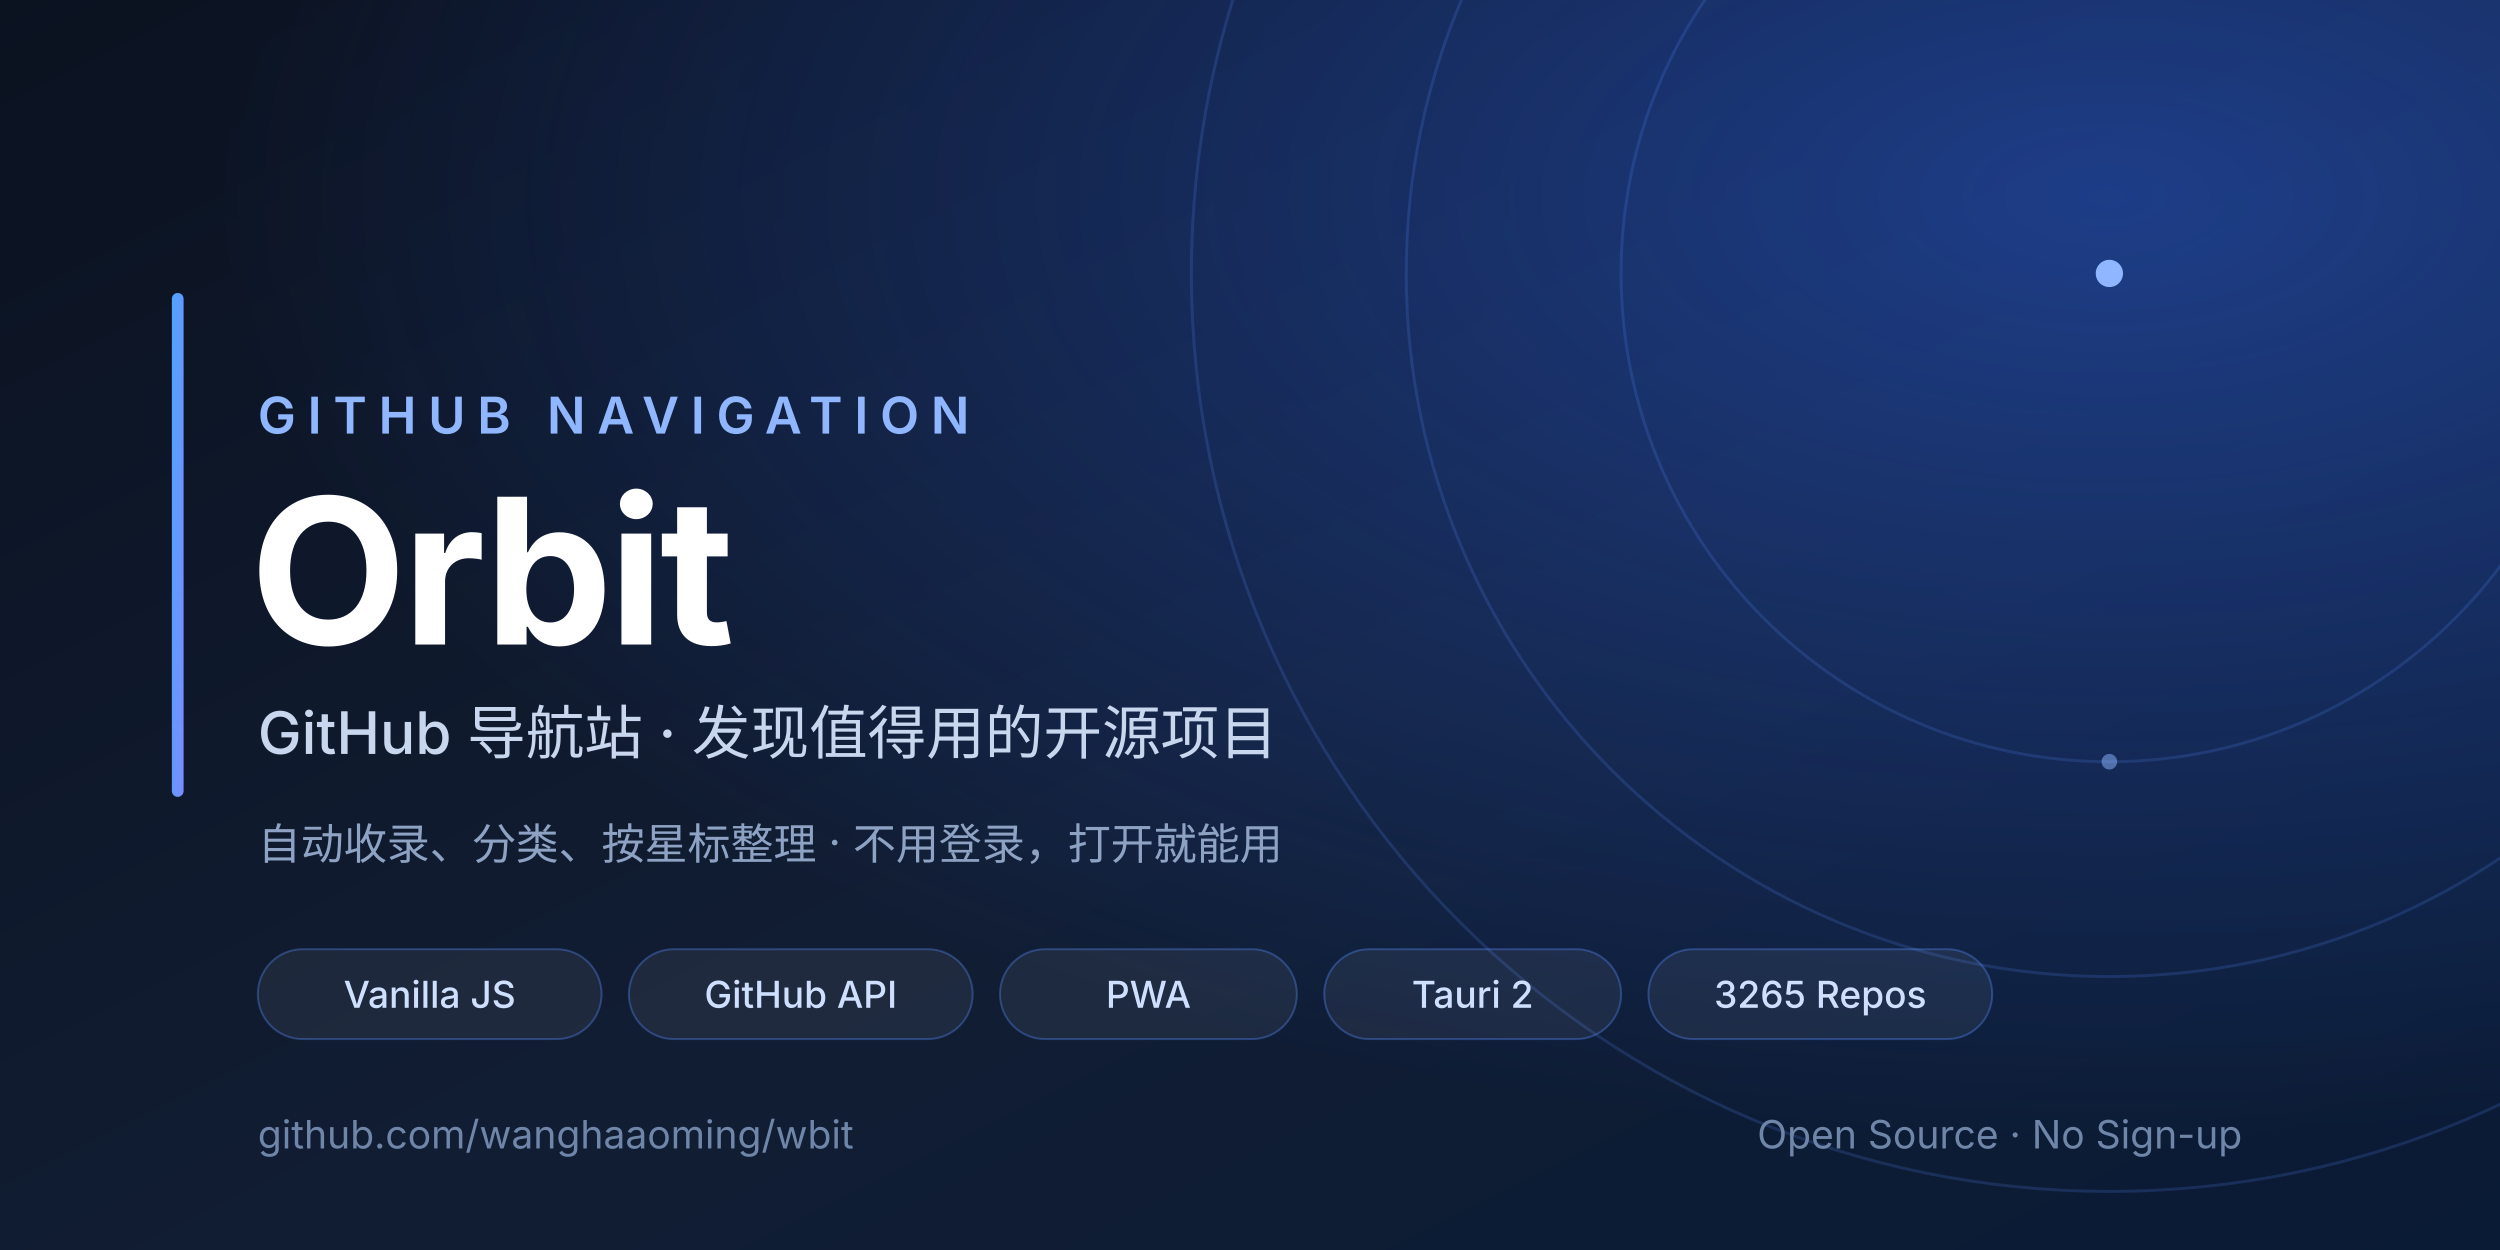
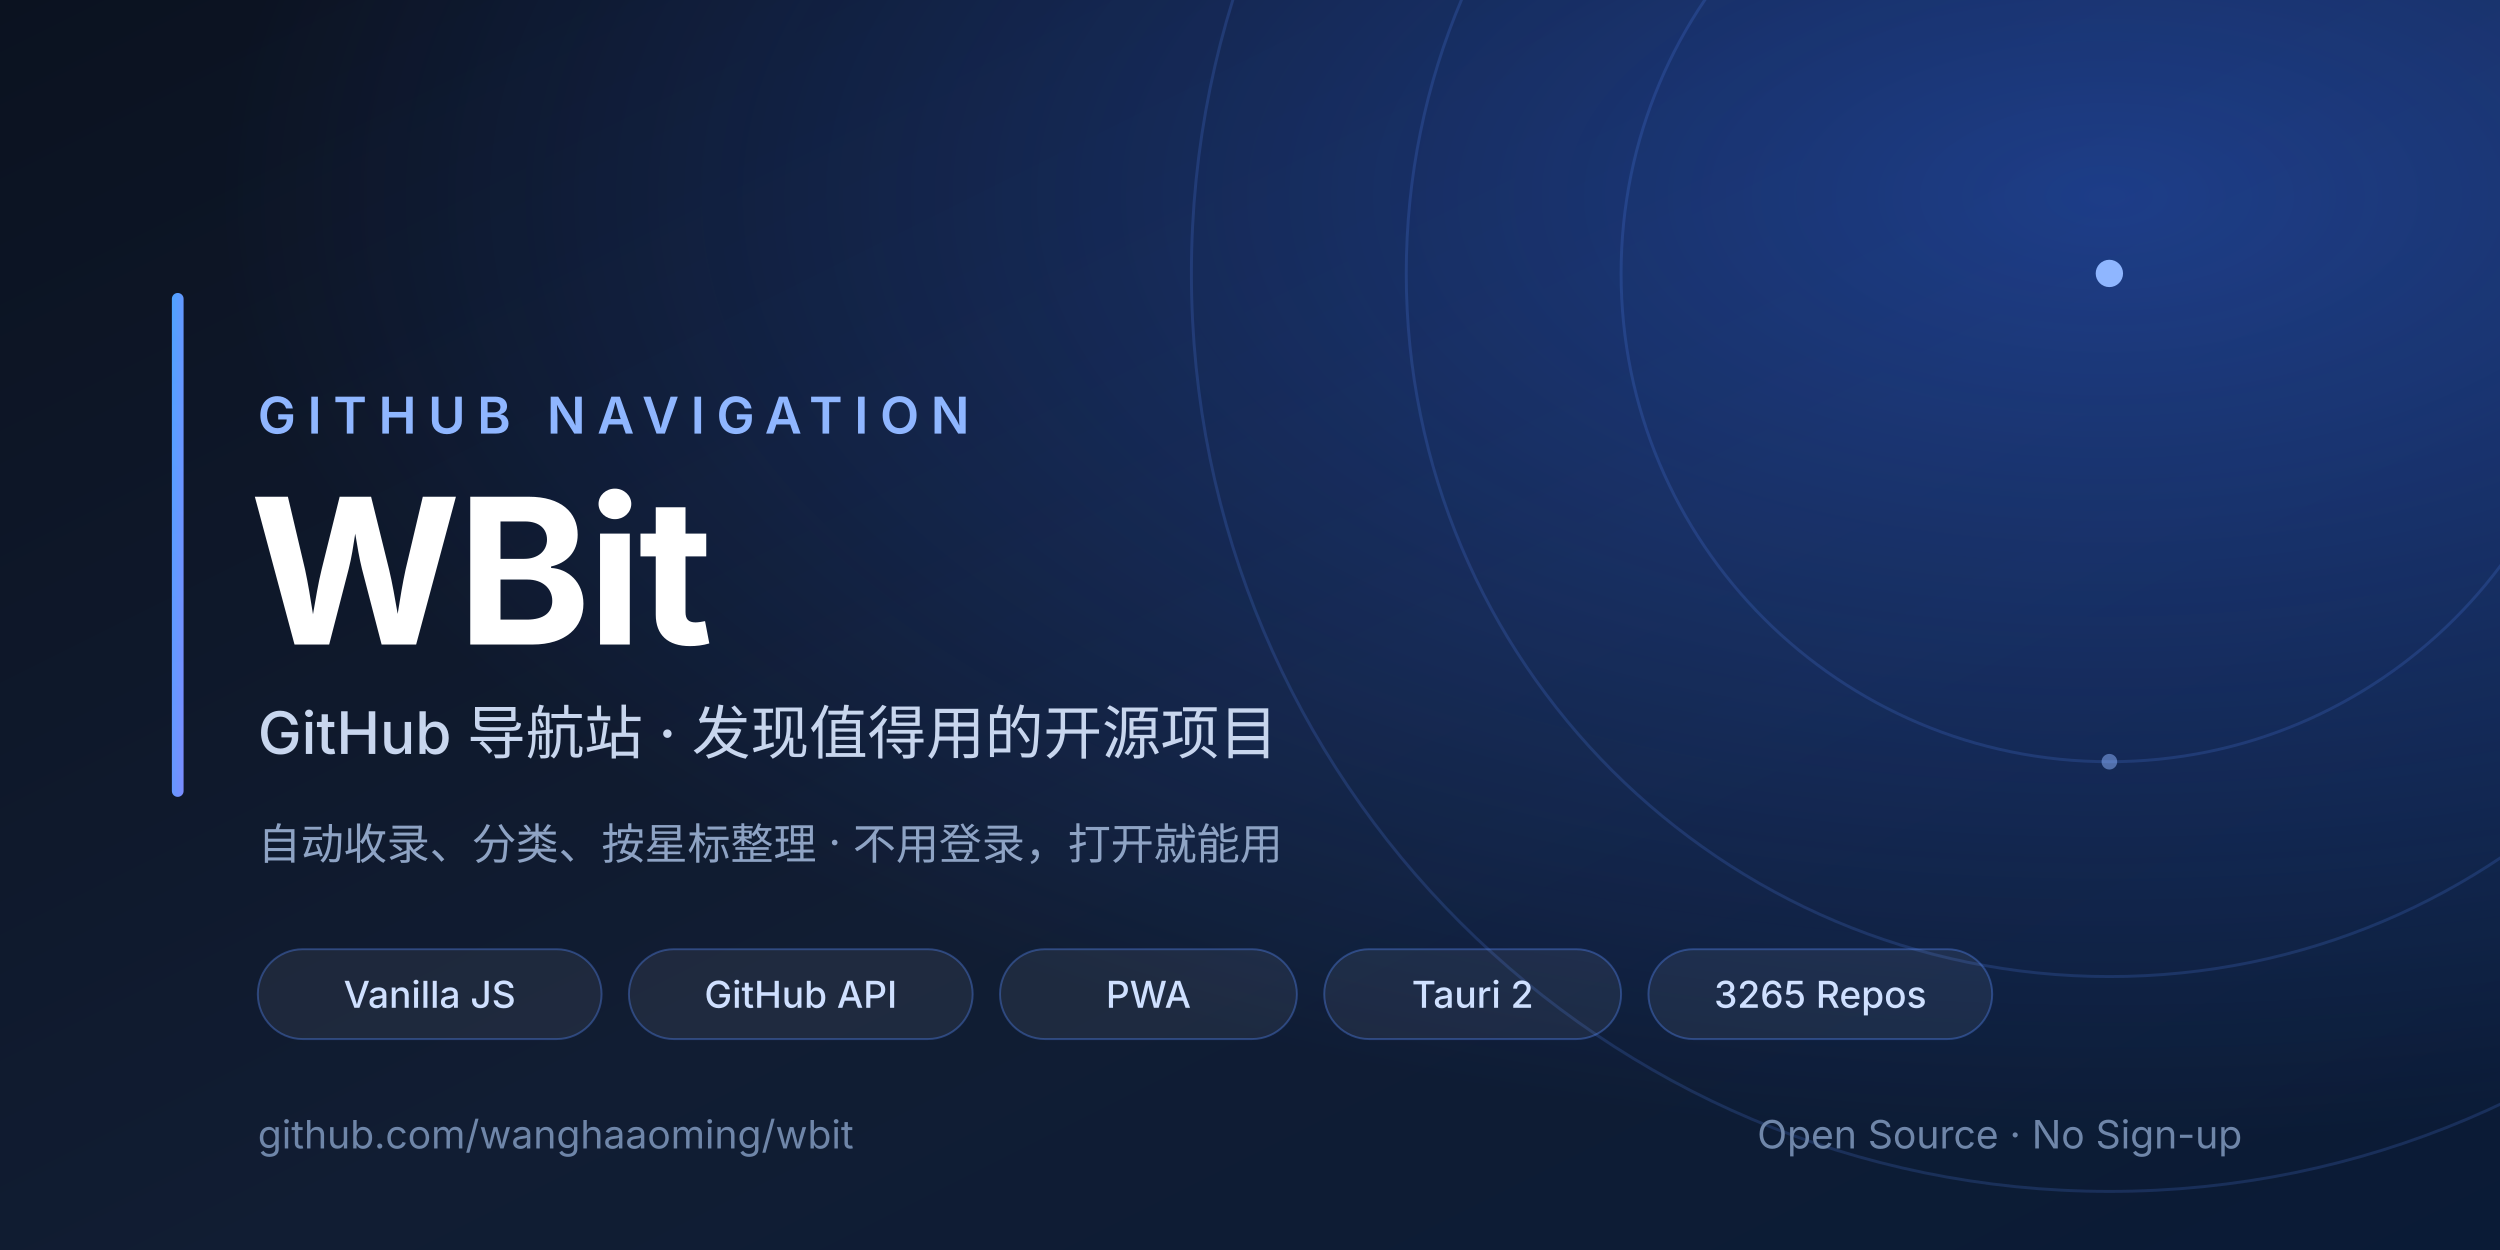
<svg xmlns="http://www.w3.org/2000/svg" width="1280" height="640" viewBox="0 0 1280 640" role="img" aria-labelledby="title desc">
  <defs>
    <linearGradient id="bg" x1="0" y1="0" x2="1" y2="1">
      <stop offset="0" stop-color="#0b1220" />
      <stop offset="0.55" stop-color="#111d33" />
      <stop offset="1" stop-color="#0a1b36" />
    </linearGradient>
    <linearGradient id="accent" x1="0" y1="0" x2="1" y2="1">
      <stop offset="0" stop-color="#4da3ff" />
      <stop offset="1" stop-color="#7c8cff" />
    </linearGradient>
    <radialGradient id="glow" cx="0.84" cy="0.16" r="0.75">
      <stop offset="0" stop-color="#2f6bff" stop-opacity="0.42" />
      <stop offset="1" stop-color="#2f6bff" stop-opacity="0" />
    </radialGradient>
  </defs>
  <rect width="1280" height="640" fill="url(#bg)" />
  <rect width="1280" height="640" fill="url(#glow)" />
  <g fill="none" stroke="#5b8cff" stroke-opacity="0.18" stroke-width="1.5">
    <circle cx="1080" cy="140" r="250" />
    <circle cx="1080" cy="140" r="360" />
    <circle cx="1080" cy="140" r="470" />
  </g>
  <circle cx="1080" cy="140" r="7" fill="#8fb6ff" />
  <circle cx="1330" cy="140" r="5" fill="#8fb6ff" fill-opacity="0.65" />
  <circle cx="1080" cy="390" r="4" fill="#8fb6ff" fill-opacity="0.5" />
  <rect x="88" y="150" width="6" height="258" rx="3" fill="url(#accent)" />
  <g font-family="-apple-system, BlinkMacSystemFont, 'Segoe UI', 'PingFang SC', 'Microsoft YaHei', sans-serif">
    <text x="132" y="222" fill="#8fb6ff" font-size="26" font-weight="600" letter-spacing="6">GITHUB NAVIGATION</text>
-     <text x="128" y="330" fill="#ffffff" font-size="104" font-weight="700" letter-spacing="-2">Orbit</text>
+     <text x="128" y="330" fill="#ffffff" font-size="104" font-weight="700" letter-spacing="-2">WBit</text>
    <text x="132" y="386" fill="#c8d6ee" font-size="30" font-weight="500">GitHub 导航站 · 发现值得用的开源项目</text>
    <text x="132" y="440" fill="#8ea3c4" font-size="22">自动收录、分类、按星标整理 · 不用登录，打开就能用</text>
  </g>
  <g font-family="-apple-system, BlinkMacSystemFont, 'Segoe UI', 'PingFang SC', 'Microsoft YaHei', sans-serif" font-size="19" font-weight="500">
    <g fill="#ffffff" fill-opacity="0.06" stroke="#5b8cff" stroke-opacity="0.35">
      <rect x="132" y="486" width="176" height="46" rx="23" />
      <rect x="322" y="486" width="176" height="46" rx="23" />
      <rect x="512" y="486" width="152" height="46" rx="23" />
      <rect x="678" y="486" width="152" height="46" rx="23" />
      <rect x="844" y="486" width="176" height="46" rx="23" />
    </g>
    <g fill="#cfe0ff" text-anchor="middle">
      <text x="220" y="516">Vanilla JS</text>
      <text x="410" y="516">GitHub API</text>
      <text x="588" y="516">PWA</text>
      <text x="754" y="516">Tauri 2</text>
      <text x="932" y="516">3265 Repos</text>
    </g>
  </g>
  <g font-family="-apple-system, BlinkMacSystemFont, 'Segoe UI', sans-serif">
    <text x="132" y="588" fill="#6f86a9" font-size="20">github.com/wanghaaoming/wbit</text>
    <text x="1148" y="588" fill="#6f86a9" font-size="20" text-anchor="end">Open Source · No Sign-up</text>
  </g>
</svg>
